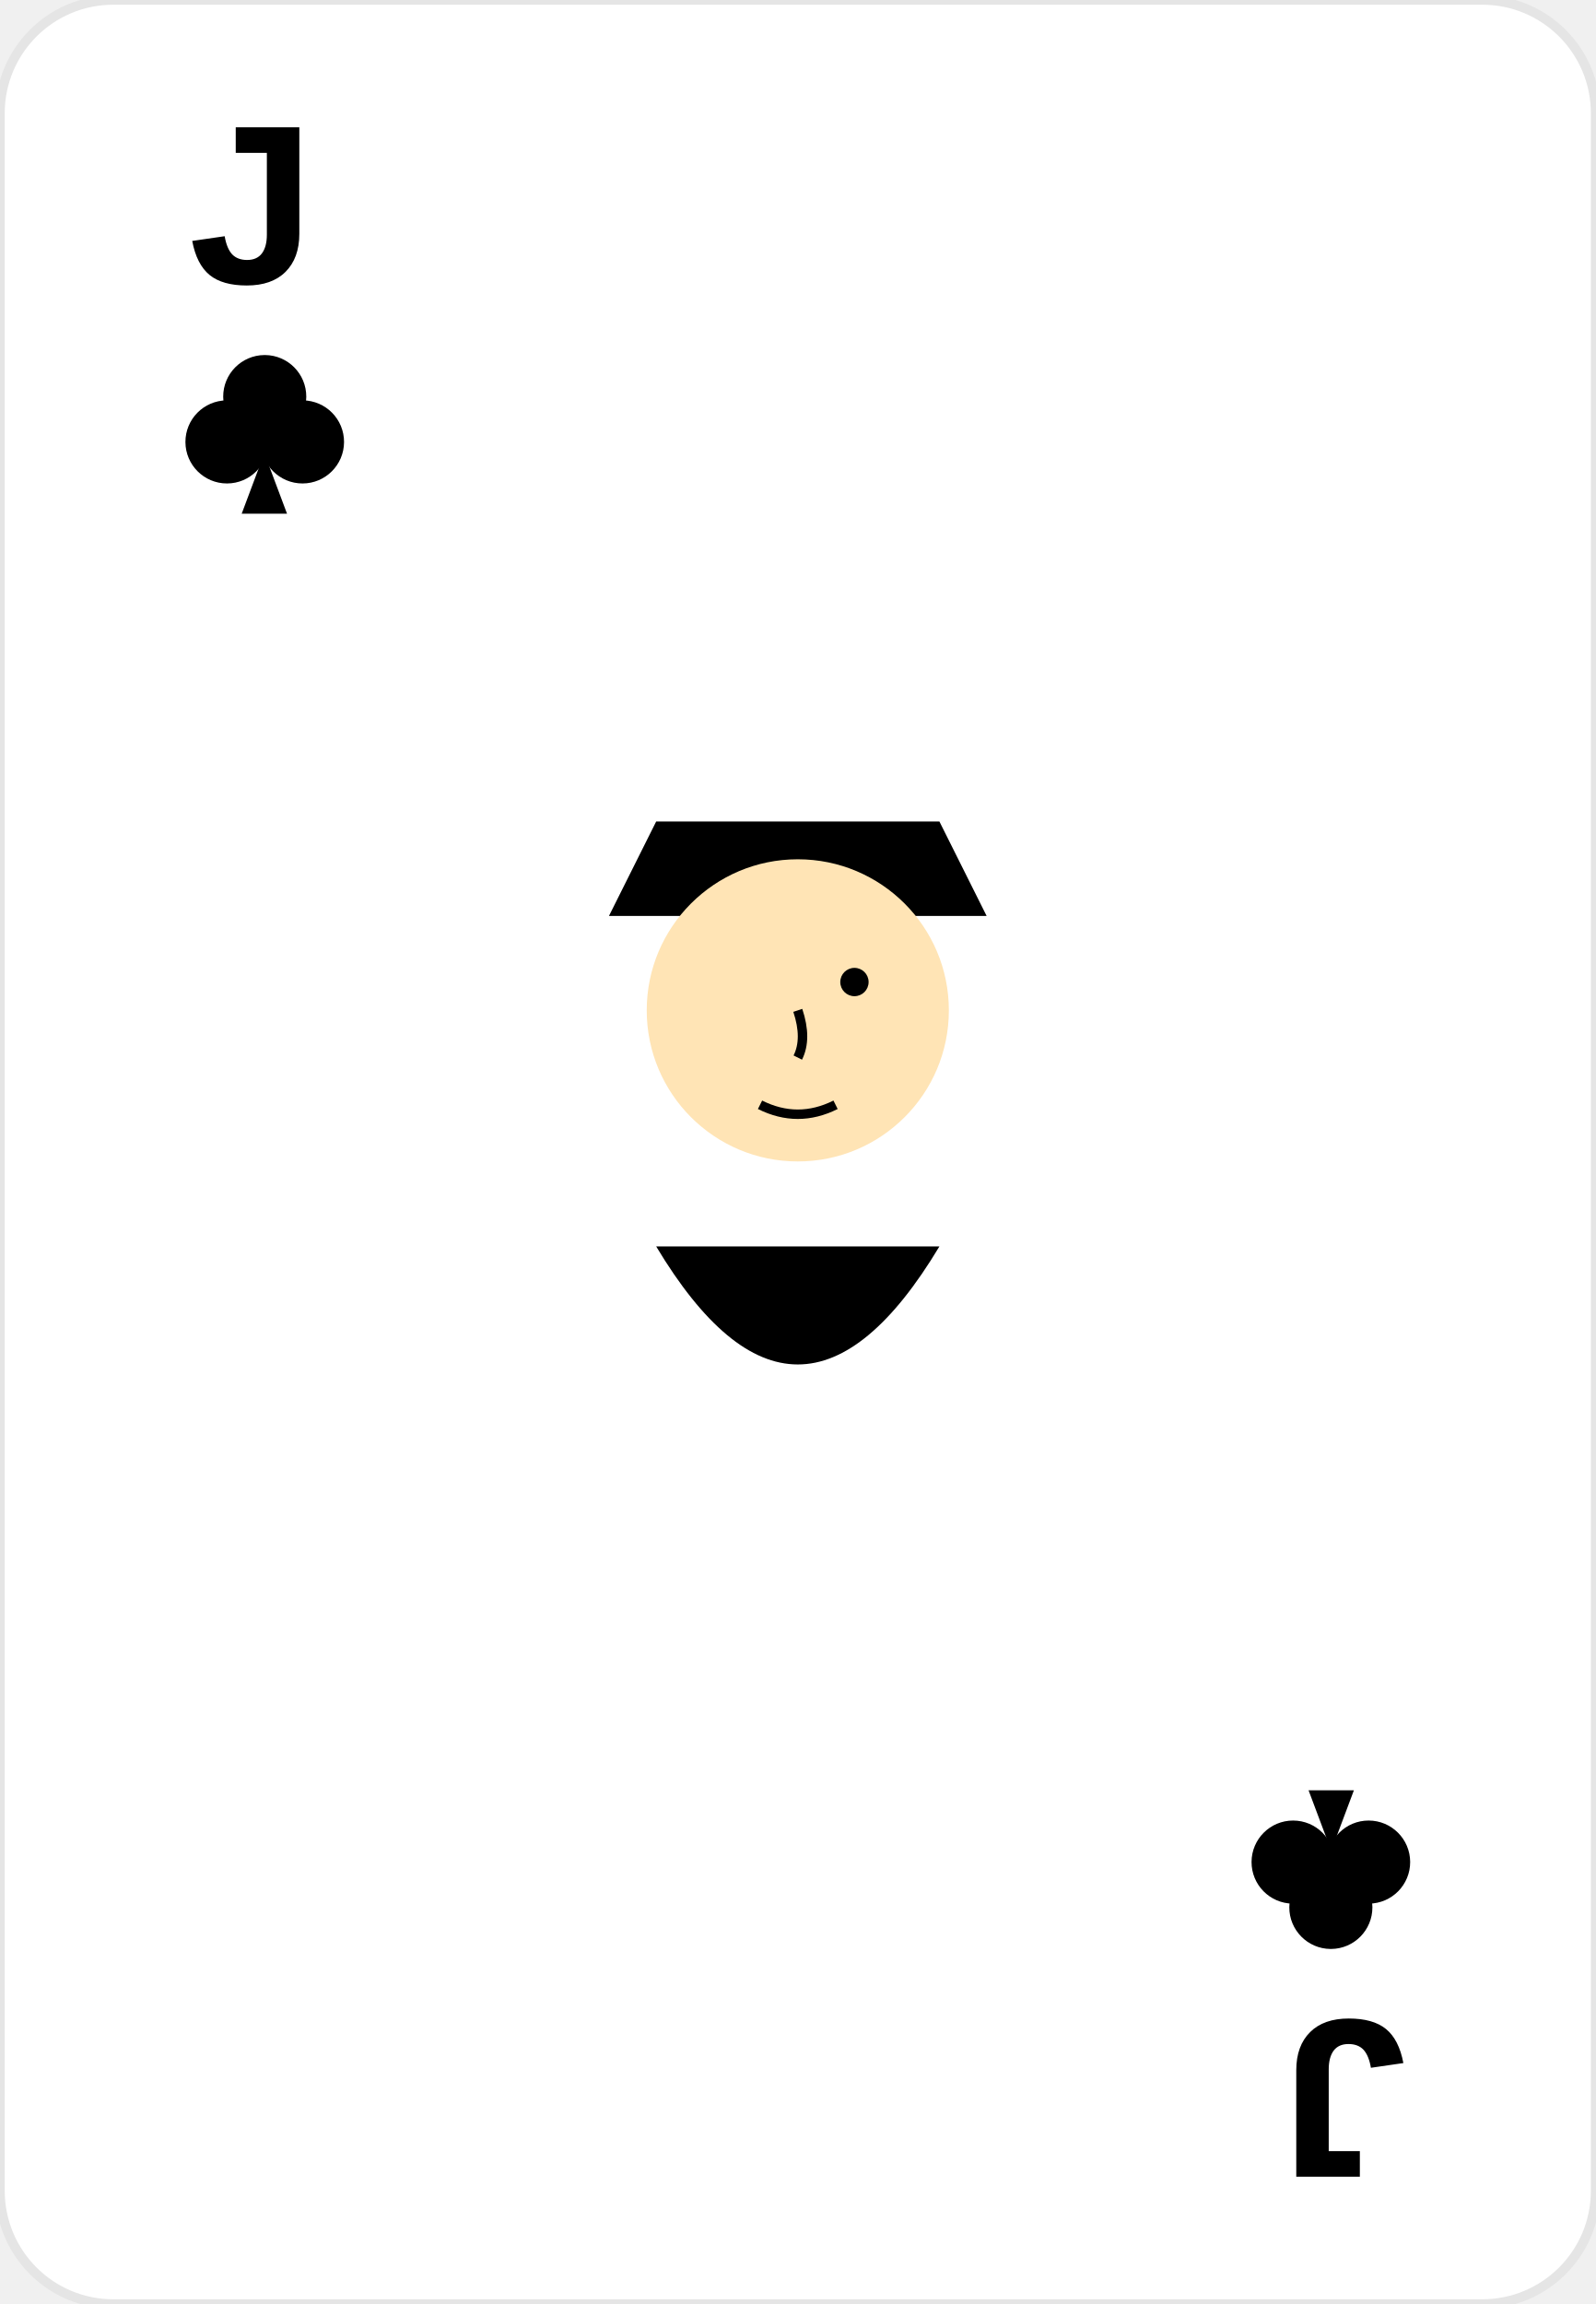
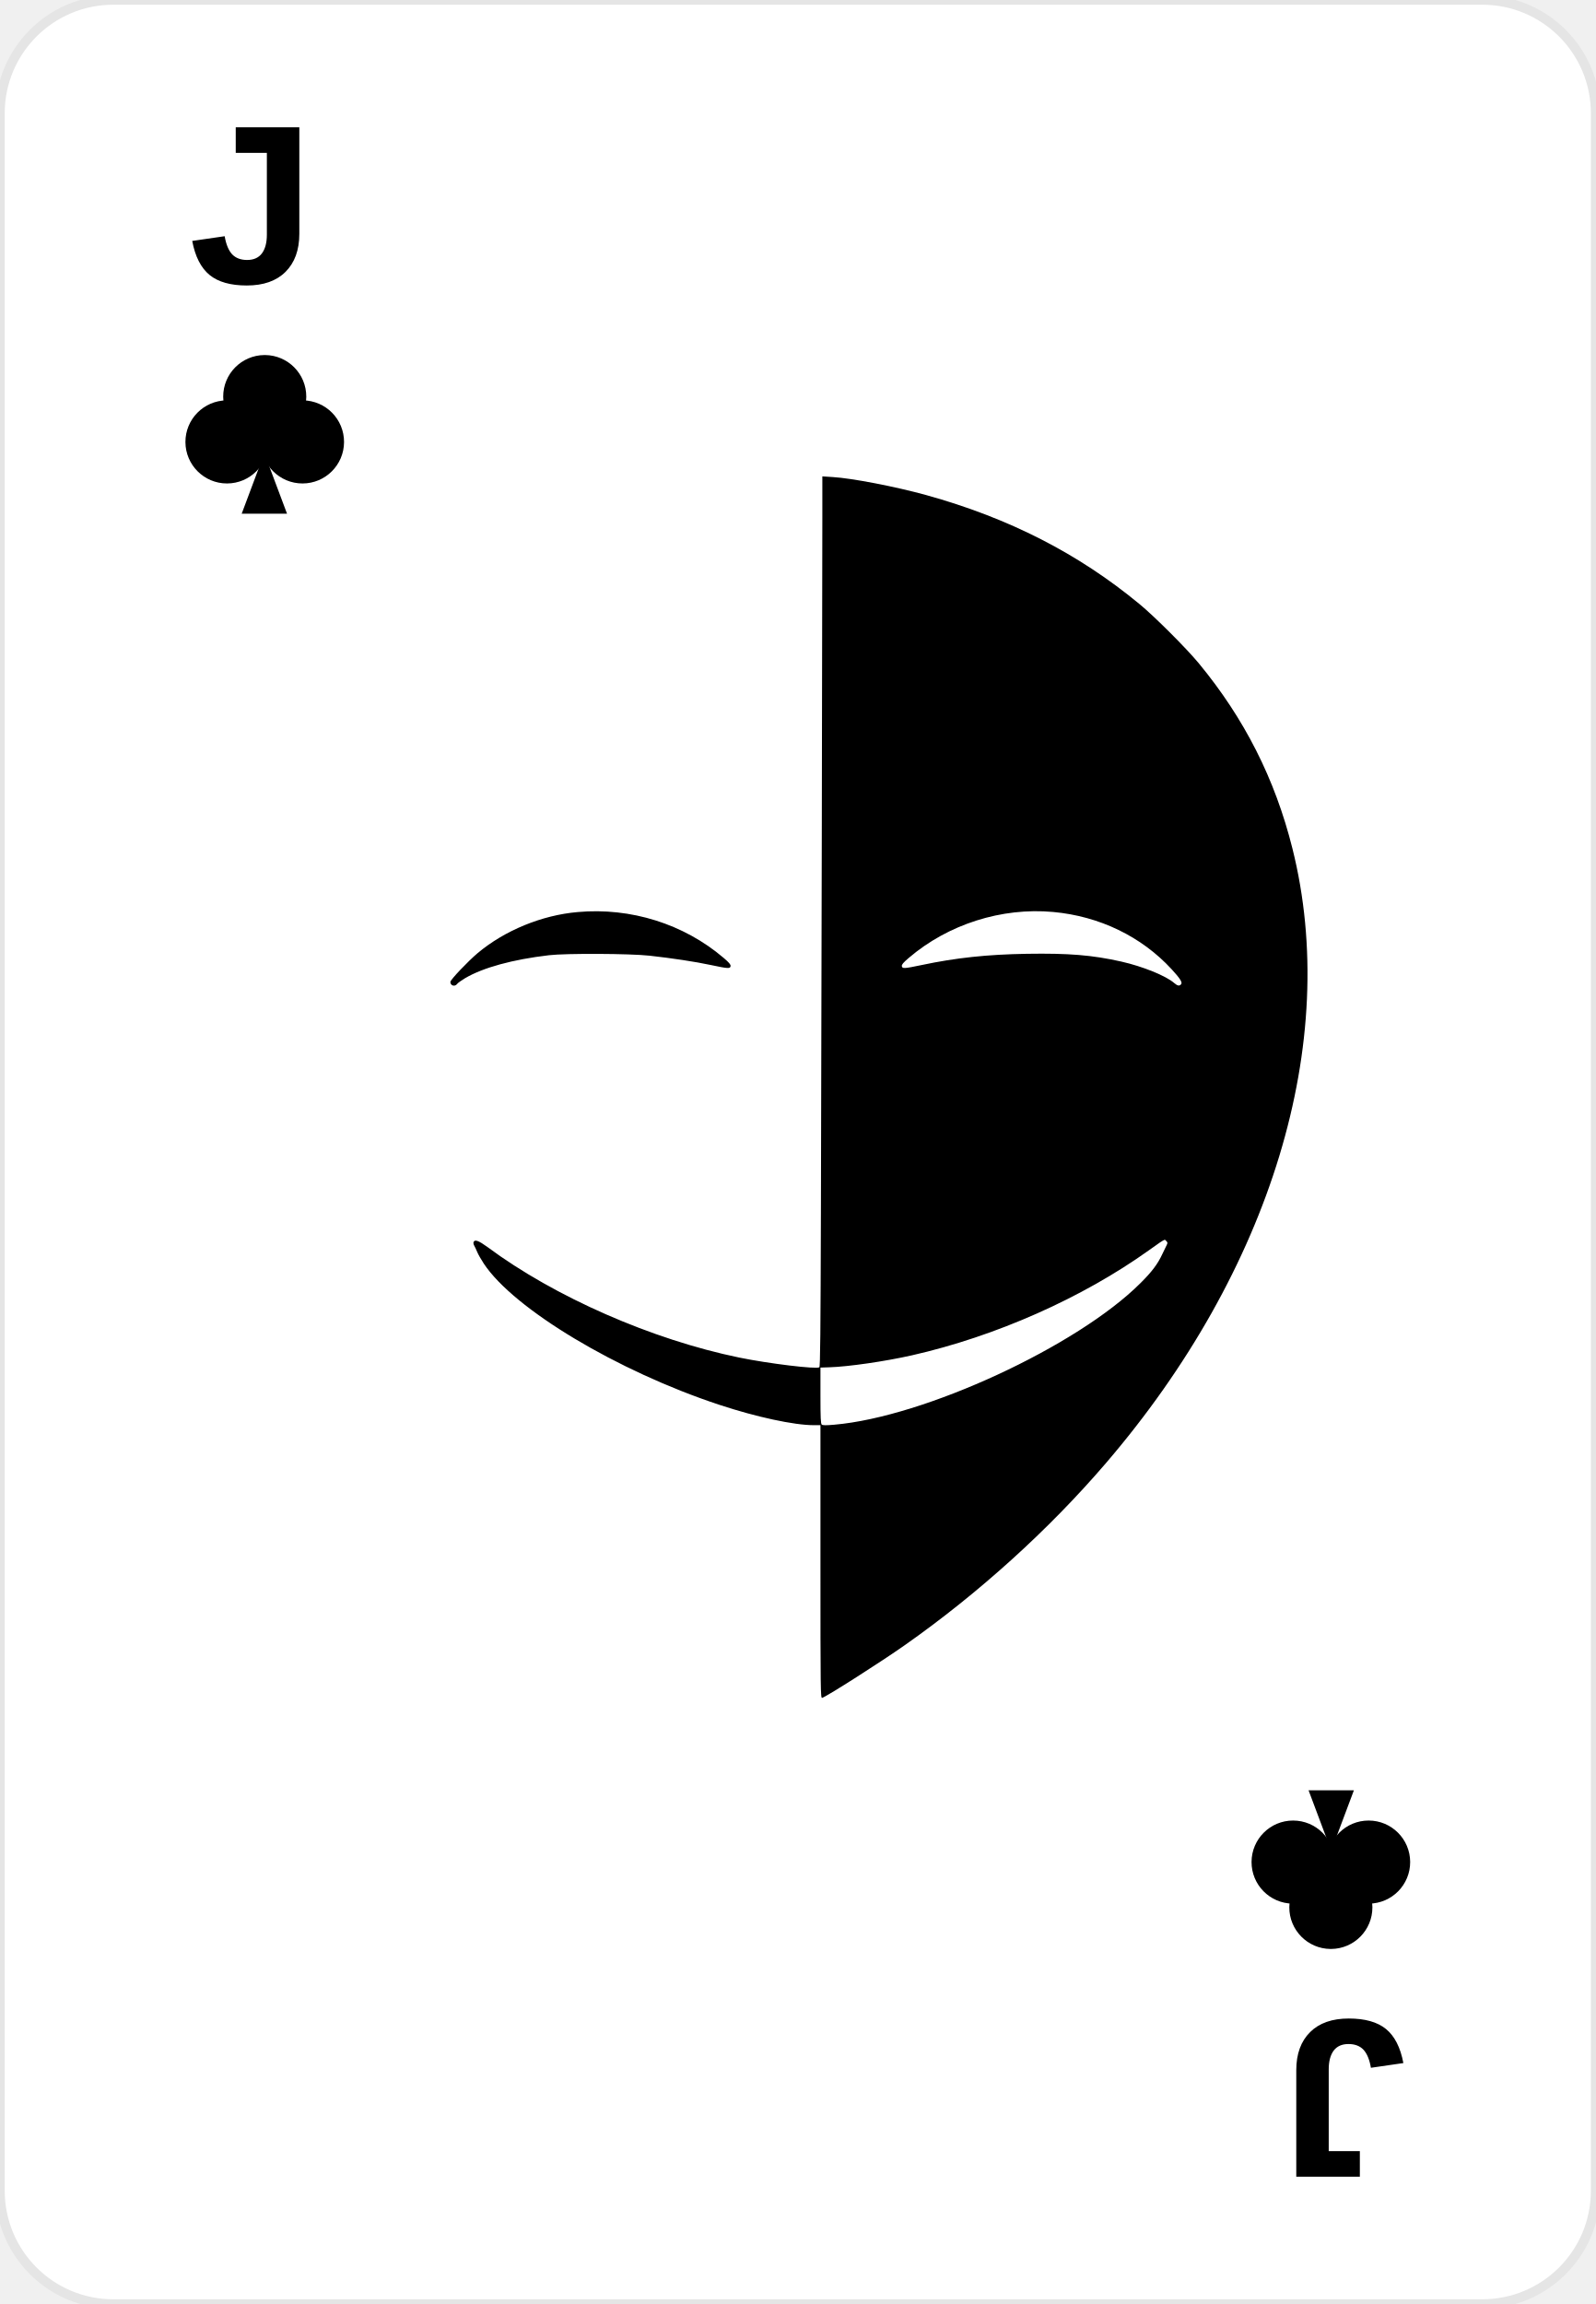
<svg xmlns="http://www.w3.org/2000/svg" width="169" height="244" viewBox="0 0 169 244" fill="none">
  <rect width="169" height="244" rx="12" fill="white" stroke="#E5E5E5" />
  <g transform="translate(20, 30)">
    <text font-family="Arial" font-size="24" font-weight="bold" fill="#000000">J</text>
    <g transform="translate(8, 14) scale(0.8)">
      <path d="M0,-8 a5.5,5.5 0 1,0 0.1,0 Z" fill="black" />
      <path d="M-5,-2 a5.5,5.5 0 1,0 0.1,0 Z" fill="black" />
      <path d="M5,-2 a5.5,5.5 0 1,0 0.1,0 Z" fill="black" />
      <path d="M0,5 L-3,13 L3,13 Z" fill="black" />
    </g>
  </g>
  <g transform="translate(149, 214) rotate(180)">
    <text font-family="Arial" font-size="24" font-weight="bold" fill="#000000">J</text>
    <g transform="translate(8, 14) scale(0.8)">
      <path d="M0,-8 a5.5,5.5 0 1,0 0.1,0 Z" fill="black" />
      <path d="M-5,-2 a5.5,5.5 0 1,0 0.1,0 Z" fill="black" />
      <path d="M5,-2 a5.5,5.5 0 1,0 0.1,0 Z" fill="black" />
      <path d="M0,5 L-3,13 L3,13 Z" fill="black" />
    </g>
  </g>
  <g transform="translate(84.5, 122)">
-     <path d="M-15 -35 L15 -35 L20 -25 L-20 -25 Z" fill="#000000" />
-     <circle cx="0" cy="-15" r="16" fill="#FFE4B5" />
-     <circle cx="6" cy="-18" r="1.5" fill="#000000" />
-     <path d="M0 -15 Q1 -12 0 -10" stroke="#000000" fill="none" />
-     <path d="M-4 -5 Q0 -3 4 -5" stroke="#000000" fill="none" />
-     <path d="M-15 10 Q0 35 15 10" fill="#000000" />
+     <g transform="translate(-100, 75) scale(0.01, 0.01)">
+       <g transform="translate(0, 2048) scale(1, -1)" fill="#000000" stroke="none">
+         <path d="M10260 16269 c0 -769 -10 -5562 -15 -7303 -4 -1347 -7 -1691 -17               -1698 -33 -22 -536 39 -848 103 -924 190 -1955 642 -2666 1170 -95 69 -136 84               -148 53 -4 -9 0 -26 7 -38 7 -12 21 -41 31 -66 10 -25 42 -81 71 -125 319               -481 1413 -1137 2493 -1494 390 -129 795 -217 1004 -216 l68 0 0 -1447 c0               -1374 1 -1447 18 -1441 62 23 620 379 872 556 782 549 1526 1222 2131 1927               1755 2045 2490 4467 1978 6512 -184 736 -508 1376 -993 1963 -129 156 -467               494 -626 625 -648 536 -1384 912 -2260 1155 -326 90 -787 179 -992 191 l-108               7 0 -434z m2445 -4179 c491 -45 935 -260 1254 -606 90 -98 117 -140 101 -159               -18 -22 -38 -18 -74 13 -87 76 -334 176 -561 227 -307 69 -559 89 -999 82               -419 -7 -750 -42 -1114 -119 -186 -39 -206 -40 -210 -11 -2 16 15 37 74 87               417 356 983 536 1529 486z m1199 -3486 c14 -14 14 -19 3 -42 -8 -15 -29 -58               -47 -97 -47 -102 -110 -186 -230 -305 -669 -669 -2288 -1418 -3244 -1500 -87               -8 -122 -7 -132 1 -11 9 -14 69 -14 308 l0 296 93 3 c201 6 589 62 877 127               887 201 1804 608 2510 1113 112 81 145 103 167 111 1 1 9 -6 17 -15z" />
+         <path d="M7668 12089 c-379 -33 -771 -194 -1058 -434 -103 -87 -290 -283 -290               -306 0 -40 48 -54 72 -21 7 10 45 37 83 60 191 113 505 199 890 244 177 21               858 18 1065 -5 234 -26 482 -63 650 -99 184 -39 204 -40 208 -11 2 16 -15 37               -74 87 -421 359 -983 536 -1546 485z" />
+       </g>
+     </g>
  </g>
</svg>
